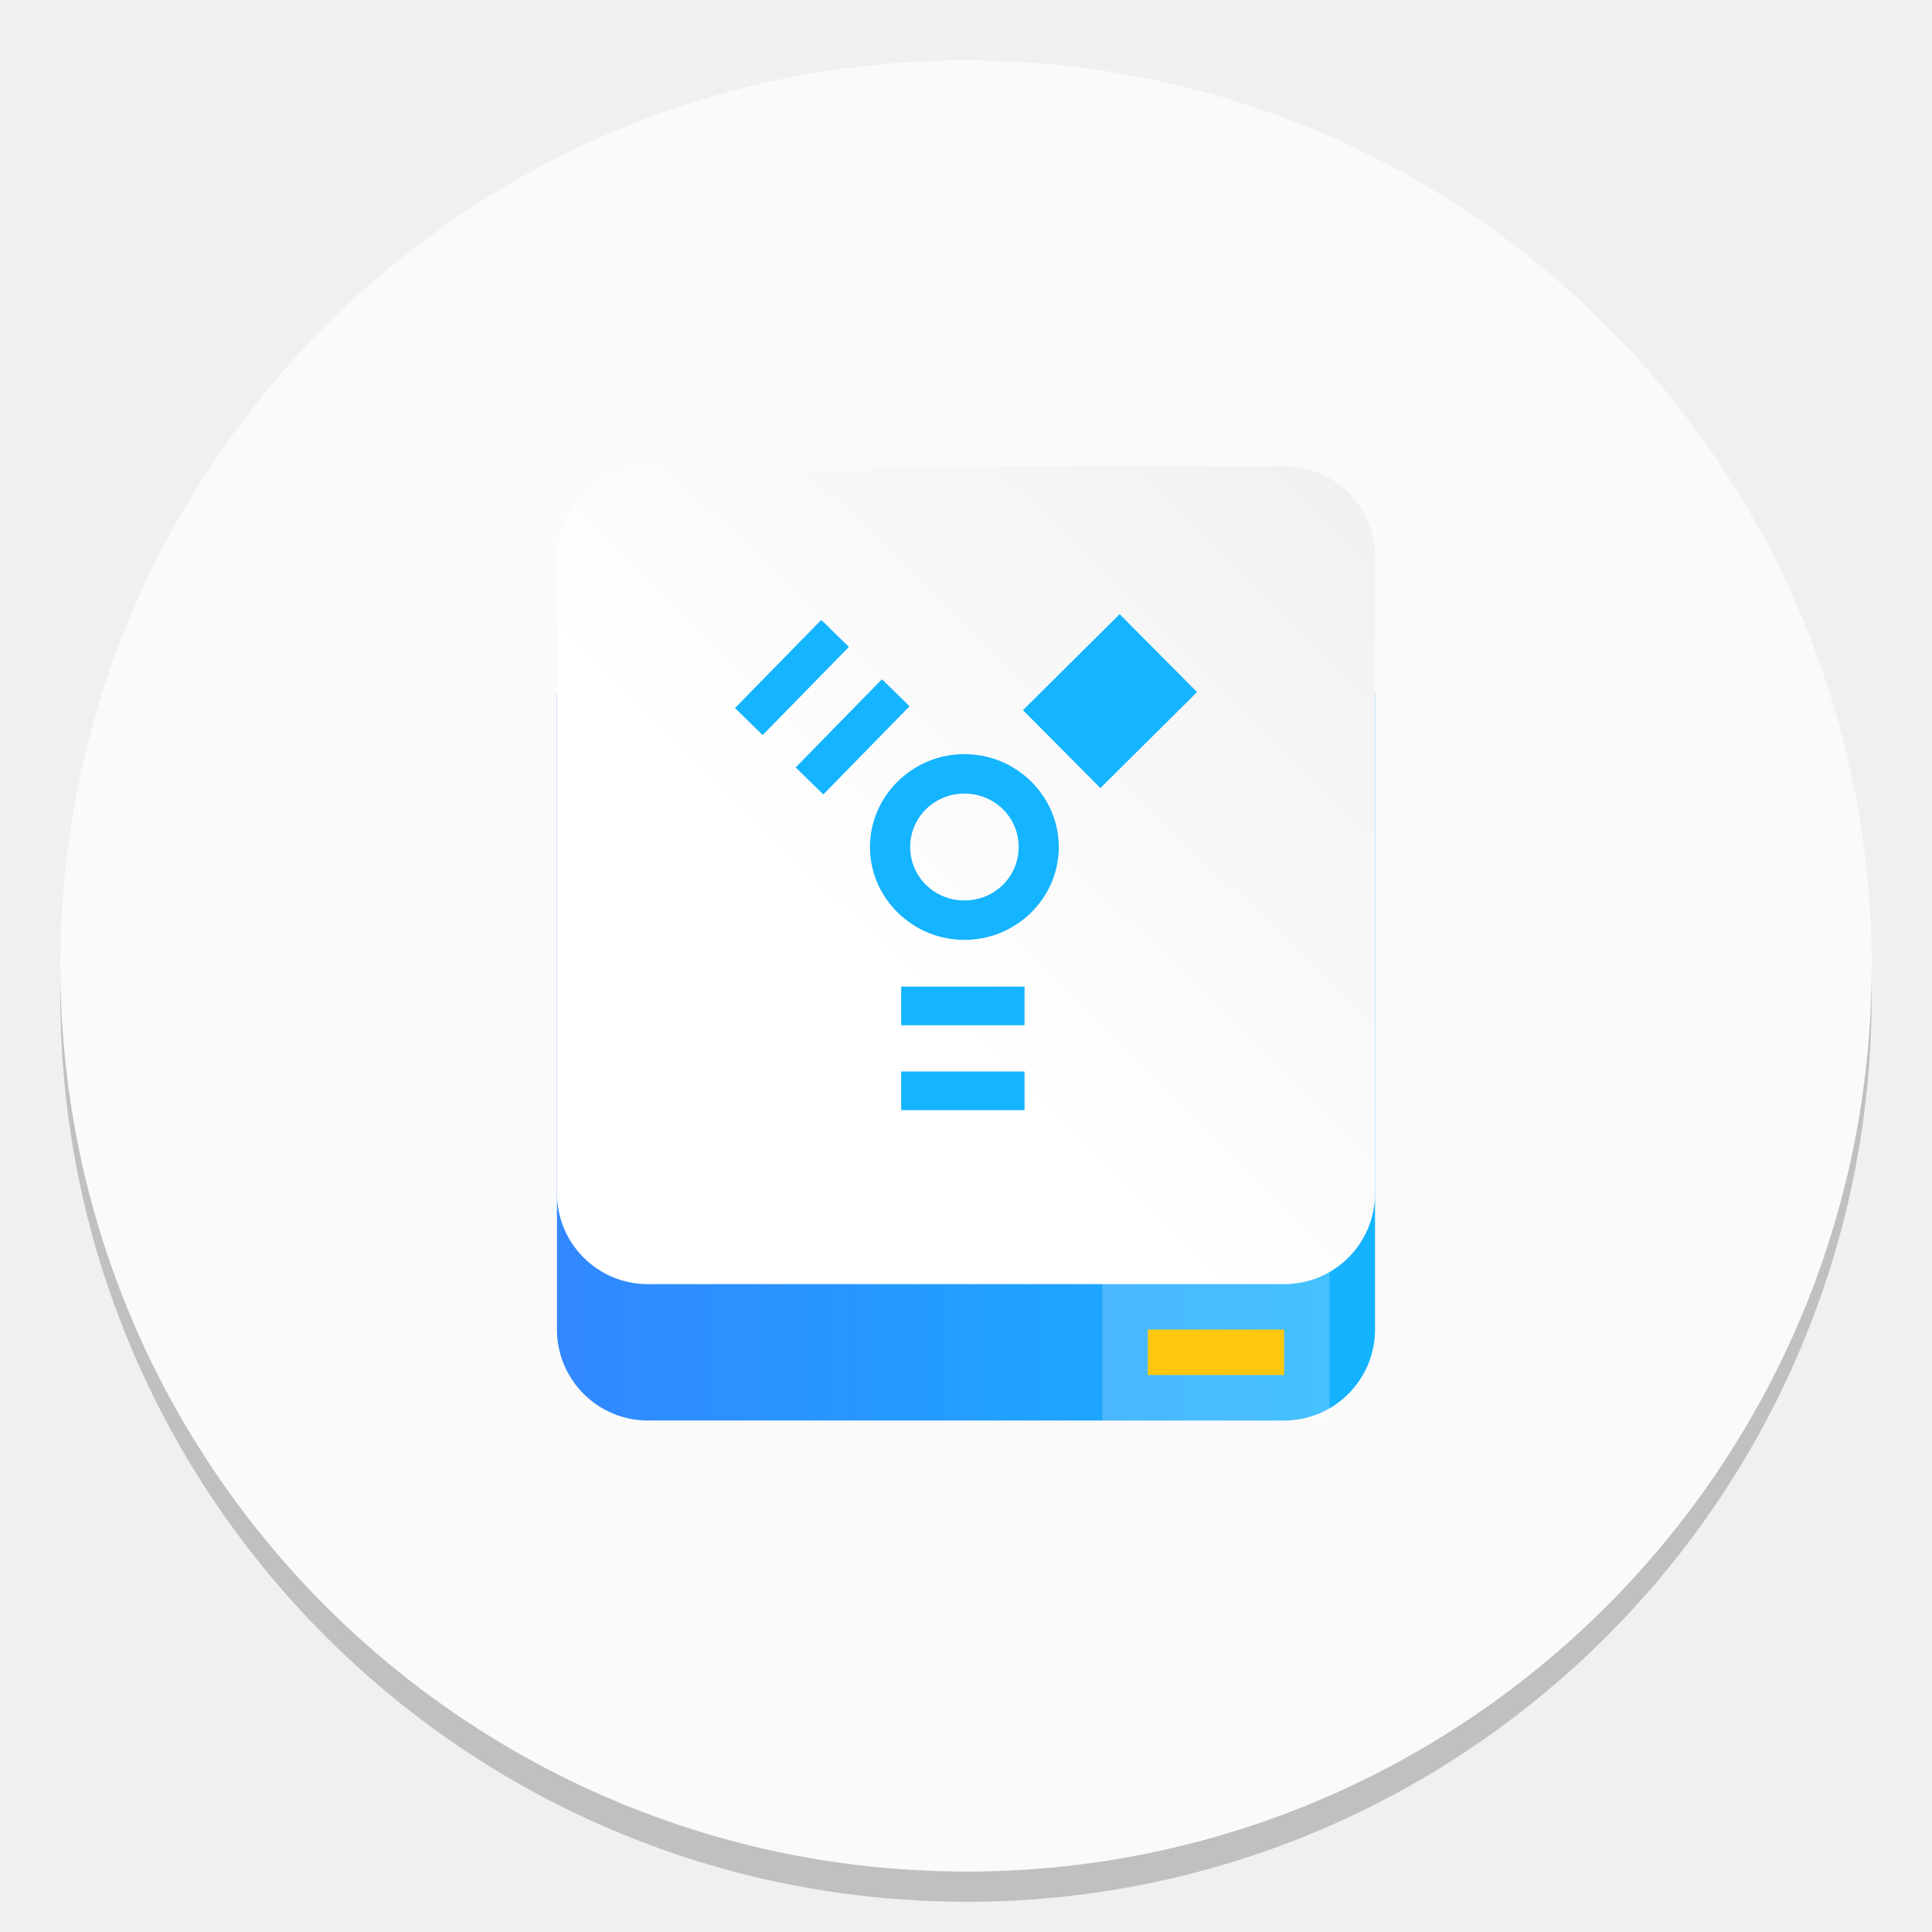
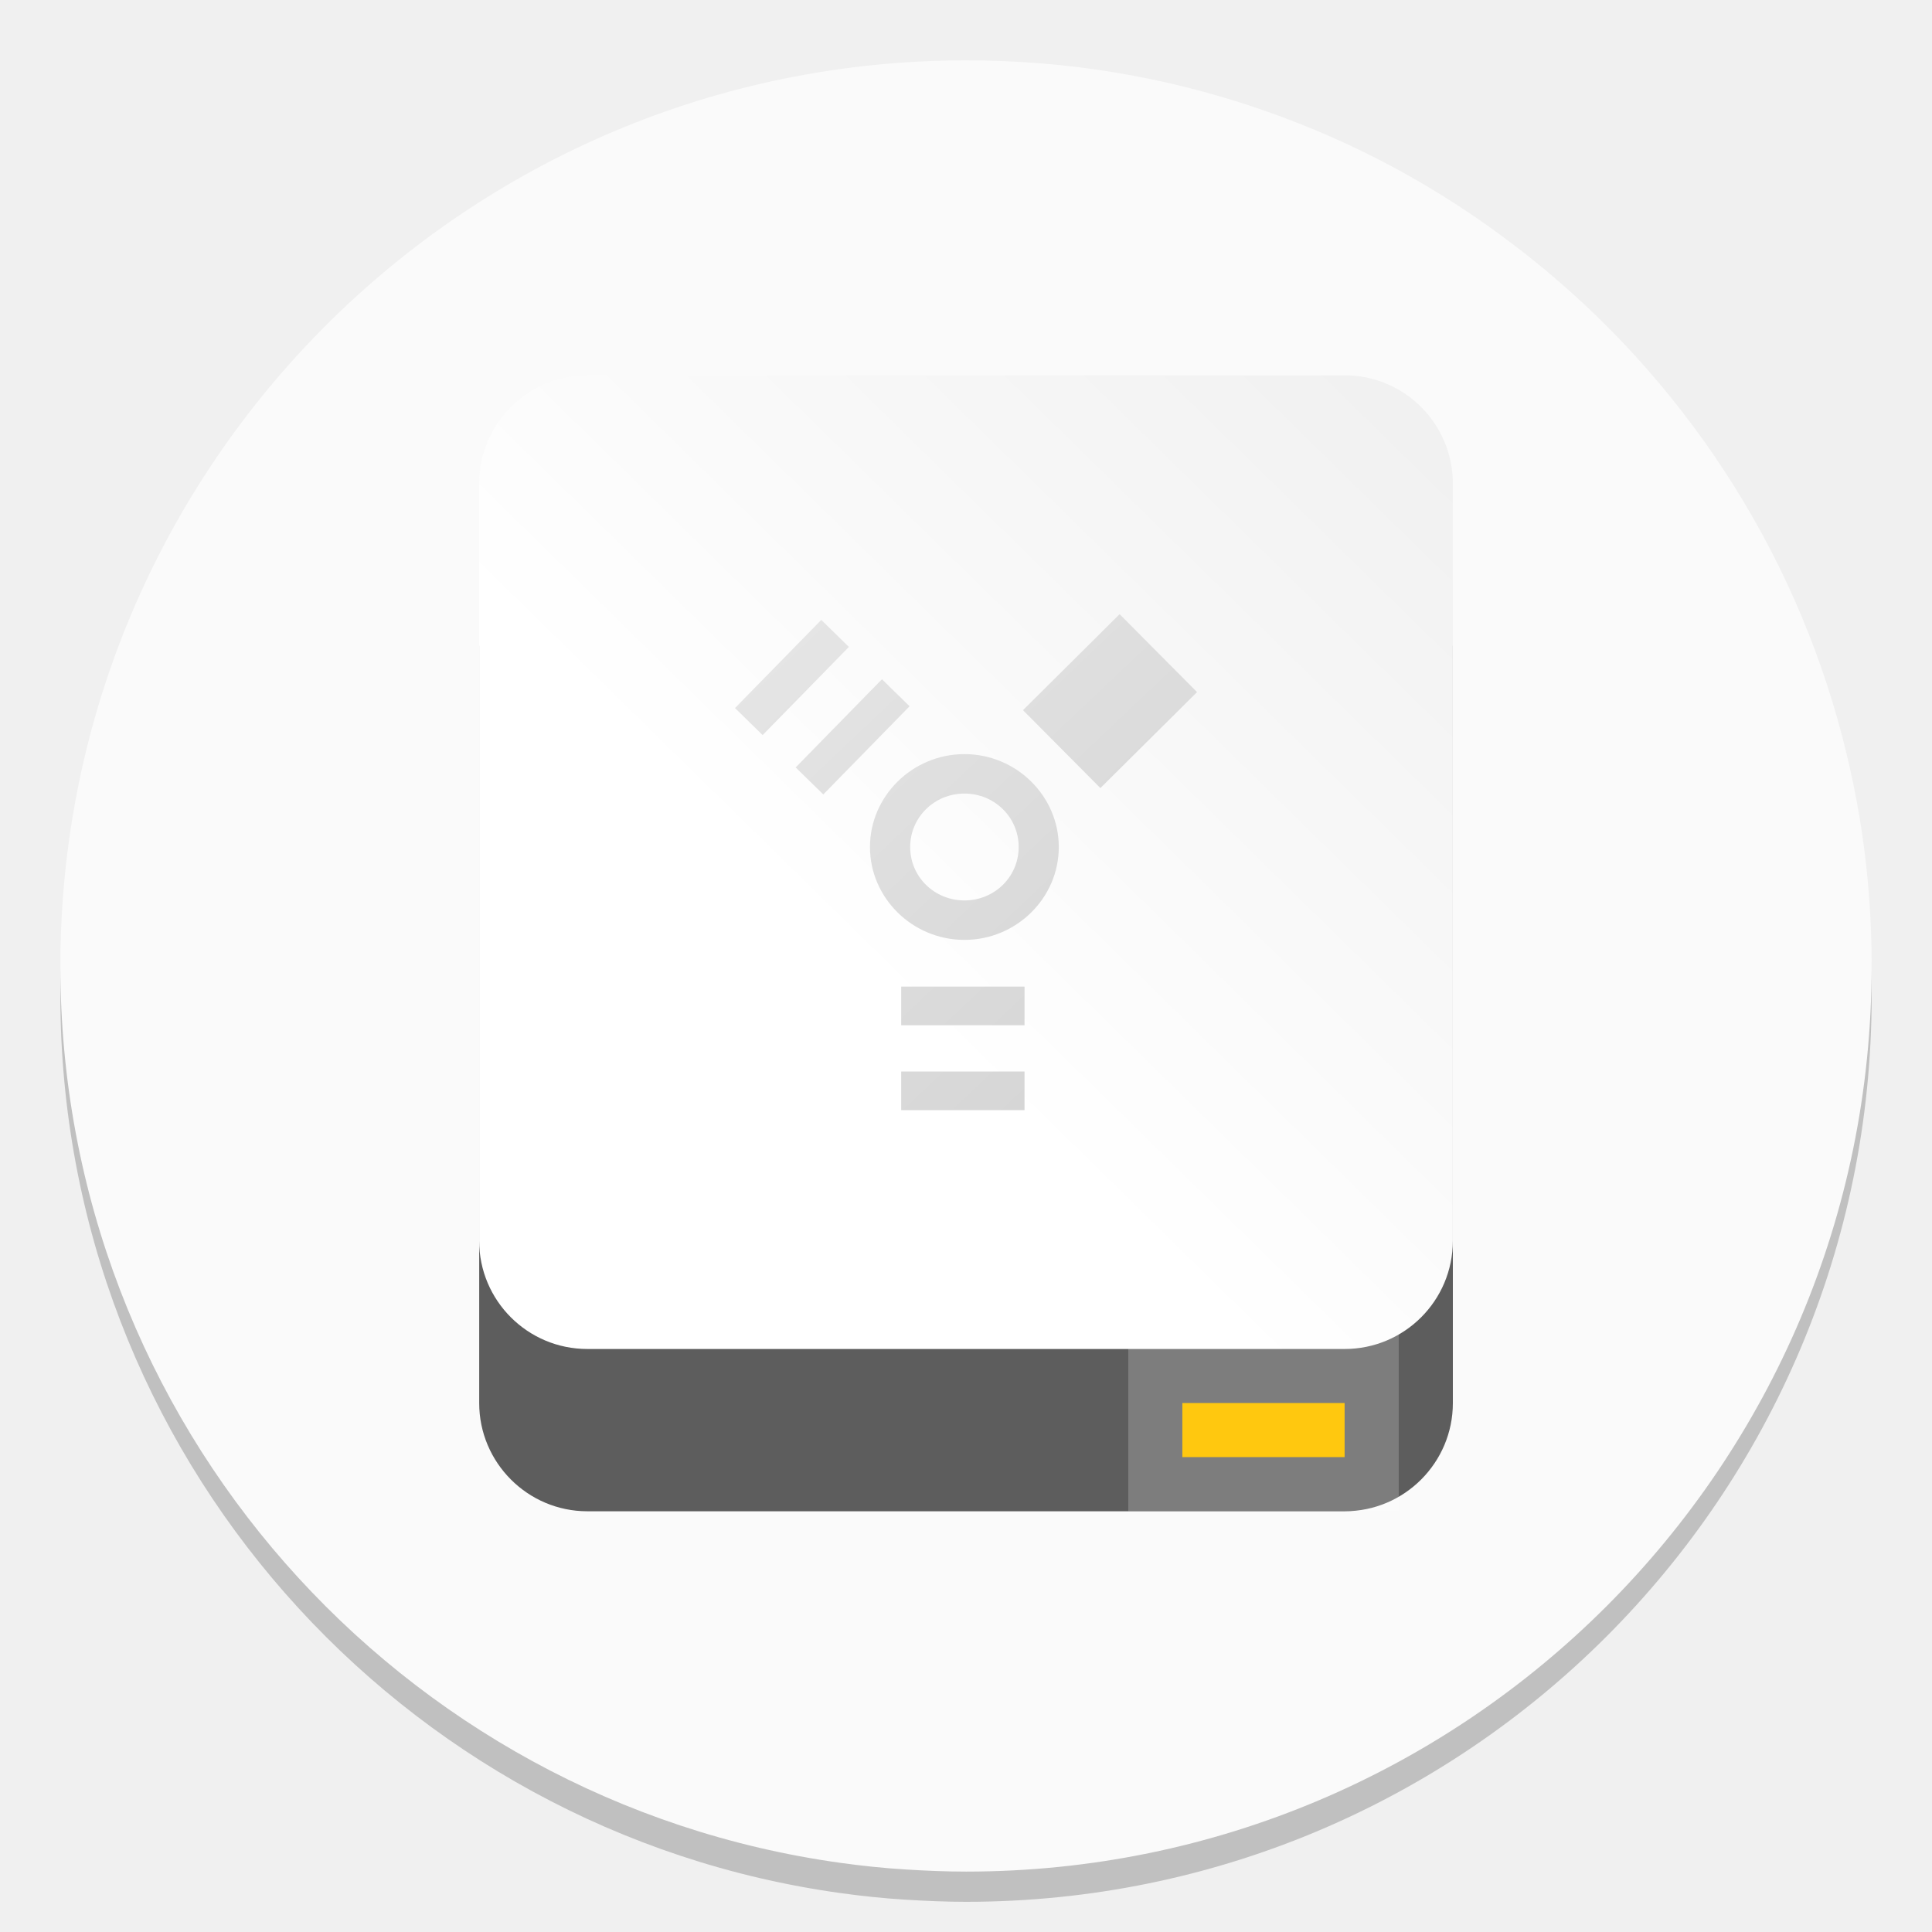
<svg xmlns="http://www.w3.org/2000/svg" xmlns:xlink="http://www.w3.org/1999/xlink" width="64" height="64" version="1.1">
  <defs>
    <linearGradient id="b" x1="399.57" x2="399.57" y1="545.8" y2="517.8" gradientTransform="matrix(2.1429 0 0 2.1429 -826.36 -1107.5)" gradientUnits="userSpaceOnUse">
      <stop stop-color="#3889e9" offset="0" />
      <stop stop-color="#5ea5fb" offset="1" />
    </linearGradient>
-     <linearGradient id="linearGradient1836" x1="18.45" x2="45.55" y1="35.011" y2="35.011" gradientUnits="userSpaceOnUse">
-       <stop stop-color="#3287ff" offset="0" />
-       <stop stop-color="#14b4ff" offset="1" />
-     </linearGradient>
-     <linearGradient id="linearGradient1882" x1="28.997" x2="45.262" y1="32.057" y2="15.47" gradientUnits="userSpaceOnUse">
+     <linearGradient id="linearGradient1882" x1="28.997" x2="45.262" y1="32.057" y2="15.47" gradientTransform="matrix(1.1901 0 0 1.1901 -6.0841 -5.9411)" gradientUnits="userSpaceOnUse">
      <stop stop-color="#fff" offset="0" />
      <stop stop-color="#f0f0f0" offset="1" />
    </linearGradient>
    <linearGradient id="linearGradient1969" x1="399.57" x2="399.57" y1="545.8" y2="517.8" gradientTransform="matrix(2.1429 0 0 2.1429 -755.97 -1109.2)" gradientUnits="userSpaceOnUse" xlink:href="#b" />
+     <linearGradient id="linearGradient1997" x1="24.755" x2="39.381" y1="20.831" y2="36.289" gradientUnits="userSpaceOnUse">
+       <stop stop-color="#e6e6e6" offset="0" />
+       <stop stop-color="#d3d3d3" offset="1" />
+     </linearGradient>
  </defs>
  <path d="m50.249 9.194q-3.86-2.973-8.444-4.556-4.737-1.637-9.802-1.637c-16.57 0-30.003 13.432-30.003 30.001 0 15.158 11.245 27.684 25.845 29.709 0.712 0.099 1.434 0.175 2.159 0.219 0.661 0.041 1.326 0.07 2 0.07 16.567 0 29.997-13.432 29.997-29.999 0-1.31-0.083-2.604-0.245-3.866-0.188-1.475-0.493-2.909-0.884-4.305q-1.329-4.689-4.082-8.726-2.721-3.977-6.54-6.911z" opacity=".2" stroke-width=".997" />
  <path d="m50.249 8.193q-3.86-2.973-8.444-4.556-4.737-1.637-9.802-1.637c-16.57 0-30.003 13.432-30.003 30.001 0 15.158 11.245 27.684 25.845 29.709 0.712 0.099 1.434 0.175 2.159 0.219 0.661 0.041 1.326 0.07 2 0.07 16.567 0 29.997-13.432 29.997-29.999 0-1.31-0.083-2.604-0.245-3.866-0.188-1.475-0.493-2.909-0.884-4.305q-1.329-4.689-4.082-8.726-2.721-3.977-6.54-6.911z" fill="#fafafa" stroke-width=".997" />
  <circle cx="32.02" cy="32.044" r="30.001" fill-opacity="0" stroke-width="1.571" />
  <circle cx="32.02" cy="32.044" r="0" fill="url(#b)" stroke-width="1.571" />
-   <g stroke-width="1.506">
-     <path d="m18.45 22.967v21.078c0 1.656 1.348 3.011 3.011 3.011h21.078c1.664 0 3.011-1.355 3.011-3.011v-21.078z" fill="url(#linearGradient1836)" />
-     <rect x="36.517" y="41.033" width="7.528" height="6.022" fill="#fff" opacity=".2" />
-     <path d="m21.461 15.439c-1.663 0-3.011 1.348-3.011 3.011v21.078c0 1.664 1.348 3.011 3.011 3.011h21.078c1.664 0 3.011-1.347 3.011-3.011v-21.078c0-1.663-1.347-3.011-3.011-3.011z" fill="url(#linearGradient1882)" />
-     <rect x="38.022" y="44.044" width="4.517" height="1.506" fill="#ffc80f" />
+   <g stroke-width="1.792">
+     <path d="m15.874 21.393v25.086c0 1.971 1.604 3.584 3.584 3.584h25.086c1.98 0 3.584-1.613 3.584-3.584v-25.086z" fill="#5d5d5d" />
+     <rect x="37.376" y="42.893" width="8.959" height="7.167" fill="#fff" opacity=".2" />
+     <path d="m19.457 12.433c-1.979 0-3.584 1.604-3.584 3.584v25.086c0 1.98 1.604 3.584 3.584 3.584h25.086c1.98 0 3.584-1.604 3.584-3.584v-25.086c0-1.979-1.604-3.584-3.584-3.584z" fill="url(#linearGradient1882)" />
+     <rect x="39.167" y="46.477" width="5.375" height="1.792" fill="#ffc80f" />
  </g>
-   <circle cx="102.41" cy="30.37" r="30.001" fill-opacity="0" stroke-width="1.571" />
  <circle cx="102.41" cy="30.37" r="0" fill="url(#linearGradient1969)" stroke-width="1.571" />
-   <path d="m109.09 22.413-4.17 4.143 3.34 3.362 4.17-4.143zm-12.876 0.248-3.723 3.804 1.192 1.167 3.723-3.805zm2.618 2.562-3.724 3.805 1.192 1.167 3.724-3.805zm3.56 3.231c-2.24 0-4.077 1.809-4.077 4.01 0 2.201 1.836 4.007 4.077 4.007 2.241 0 4.073-1.806 4.073-4.007 0-2.201-1.833-4.01-4.073-4.01zm0 1.702c1.3 0 2.342 1.024 2.342 2.308 0 1.284-1.043 2.304-2.342 2.304s-2.342-1.021-2.342-2.304 1.042-2.308 2.342-2.308zm-2.73 8.332v1.668h5.323v-1.668zm0 3.663v1.668h5.323v-1.668z" enable-background="new" fill="#fff" opacity=".2" stroke-width="2.672" />
-   <path d="m37.089 20.345-3.201 3.18 2.564 2.581 3.201-3.18zm-9.883 0.19-2.858 2.92 0.915 0.896 2.858-2.921zm2.01 1.966-2.858 2.921 0.915 0.895 2.858-2.921zm2.732 2.48c-1.72 0-3.129 1.389-3.129 3.078 0 1.69 1.409 3.076 3.129 3.076 1.72 0 3.126-1.386 3.126-3.076 0-1.69-1.407-3.078-3.126-3.078zm0 1.307c0.997 0 1.797 0.786 1.797 1.771 0 0.985-0.8 1.769-1.797 1.769s-1.797-0.784-1.797-1.769 0.8-1.771 1.797-1.771zm-2.095 6.395v1.28h4.086v-1.28zm0 2.812v1.28h4.086v-1.28z" enable-background="new" fill="#14b4ff" stroke-width="2.051" />
+   <path d="m37.089 20.345-3.201 3.18 2.564 2.581 3.201-3.18zm-9.883 0.19-2.858 2.92 0.915 0.896 2.858-2.921zm2.01 1.966-2.858 2.921 0.915 0.895 2.858-2.921zm2.732 2.48c-1.72 0-3.129 1.389-3.129 3.078 0 1.69 1.409 3.076 3.129 3.076 1.72 0 3.126-1.386 3.126-3.076s-1.407-3.078-3.126-3.078zm0 1.307c0.997 0 1.797 0.786 1.797 1.771 0 0.985-0.8 1.769-1.797 1.769s-1.797-0.784-1.797-1.769 0.8-1.771 1.797-1.771zm-2.095 6.395v1.28h4.086v-1.28zm0 2.812v1.28h4.086v-1.28z" enable-background="new" fill="url(#linearGradient1997)" stroke-width="2.051" />
</svg>
